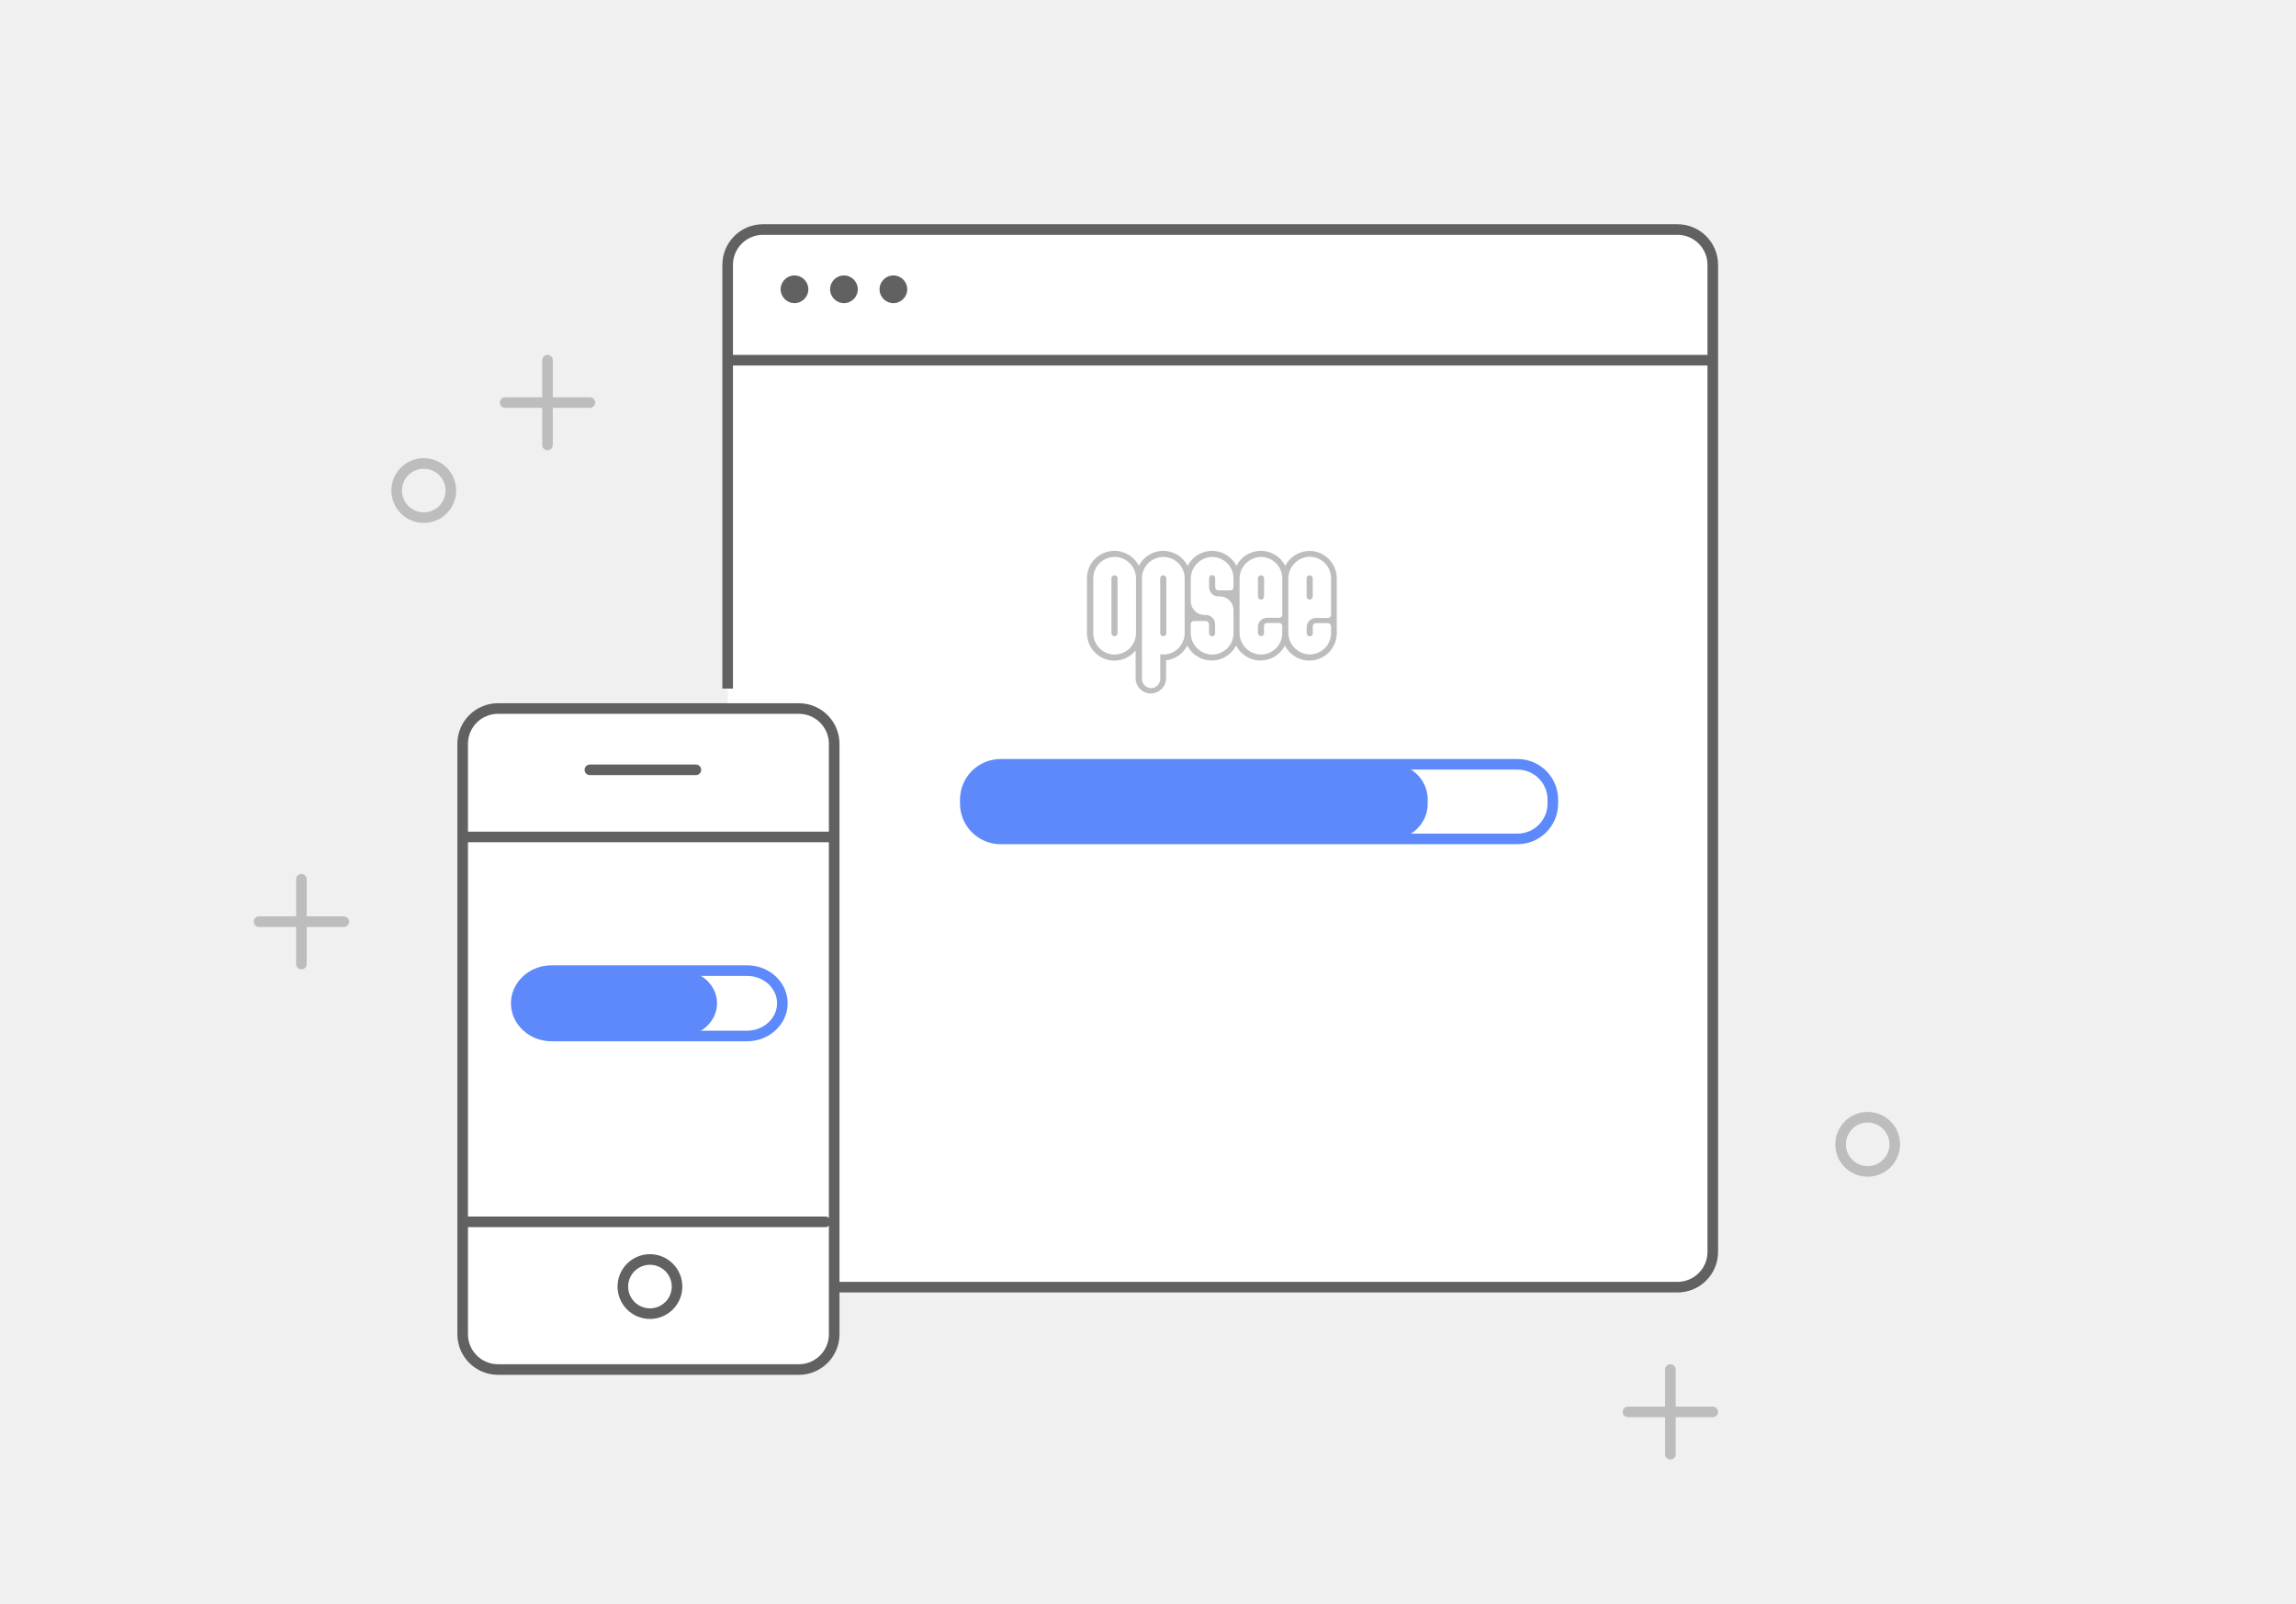
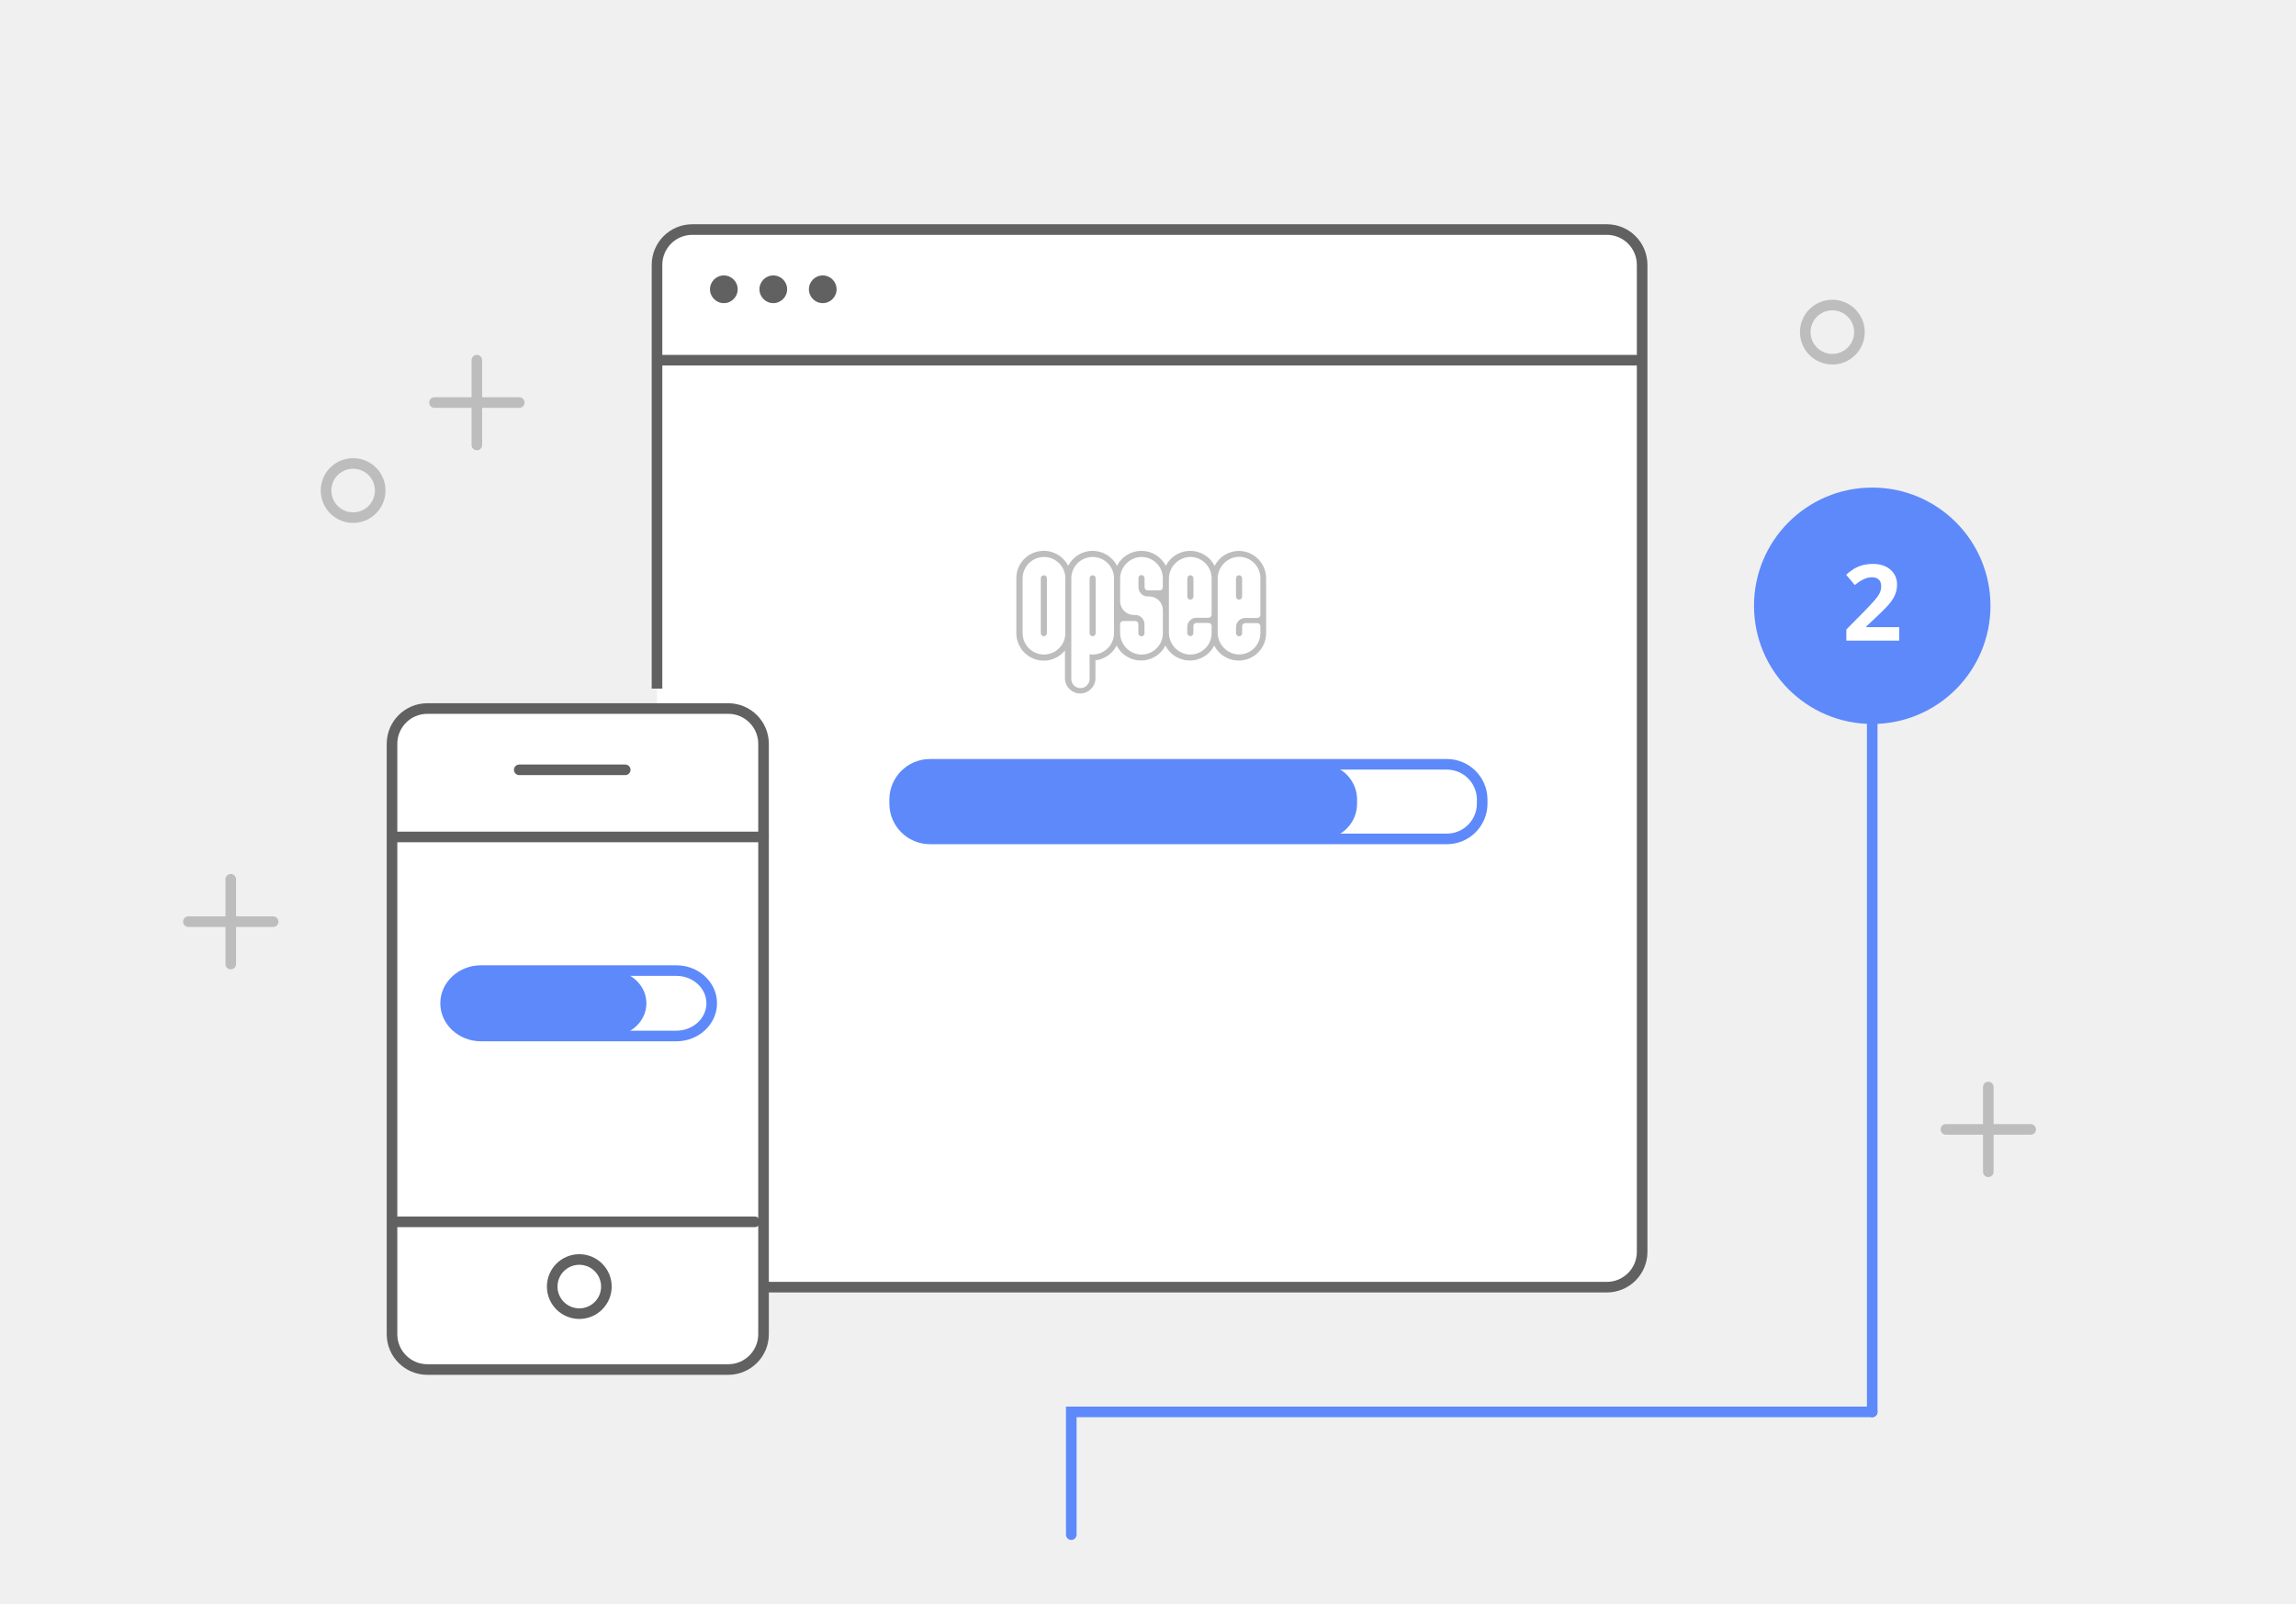
<svg xmlns="http://www.w3.org/2000/svg" id="Layer_2" data-name="Layer 2" viewBox="0 0 650 454">
  <g id="browser">
-     <path d="M206,195V75a10,10,0,0,1,10-10H474.89a10,10,0,0,1,10,10V354.5a10,10,0,0,1-10,10H206" style="fill:#fff" />
-     <path d="M206,195V75a10,10,0,0,1,10-10H474.89a10,10,0,0,1,10,10V354.5a10,10,0,0,1-10,10H206" style="fill:none;stroke:#616161;stroke-miterlimit:10;stroke-width:3px" />
-     <line x1="206" y1="102" x2="484.89" y2="102" style="fill:#fff;stroke:#616161;stroke-miterlimit:10;stroke-width:3px" />
+     <path d="M186,195V75a10,10,0,0,1,10-10H454.89a10,10,0,0,1,10,10V354.5a10,10,0,0,1-10,10H186" style="fill:#fff" />
+     <path d="M186,195V75a10,10,0,0,1,10-10H454.89a10,10,0,0,1,10,10V354.5a10,10,0,0,1-10,10H186" style="fill:none;stroke:#616161;stroke-miterlimit:10;stroke-width:3px" />
+     <line x1="186" y1="102" x2="464.89" y2="102" style="fill:#fff;stroke:#616161;stroke-miterlimit:10;stroke-width:3px" />
    <g id="browser-fill-bar">
-       <rect x="273.28" y="216.44" width="130.91" height="21.12" rx="10" ry="10" style="fill:#5d89fb" />
+       <rect x="253.28" y="216.44" width="130.91" height="21.12" rx="10" ry="10" style="fill:#5d89fb" />
    </g>
    <g id="browser-fill-stroke">
-       <rect x="273.28" y="216.44" width="166.33" height="21.12" rx="10" ry="10" style="fill:none;stroke:#5d89fb;stroke-linecap:round;stroke-miterlimit:10;stroke-width:3px" />
+       <rect x="253.28" y="216.44" width="166.33" height="21.12" rx="10" ry="10" style="fill:none;stroke:#5d89fb;stroke-linecap:round;stroke-miterlimit:10;stroke-width:3px" />
    </g>
    <g id="pips">
-       <circle cx="224.92" cy="81.92" r="3.92" style="fill:#616161" />
-       <circle cx="238.92" cy="81.92" r="3.92" style="fill:#616161" />
-       <circle cx="252.92" cy="81.92" r="3.92" style="fill:#616161" />
+       <circle cx="204.92" cy="81.92" r="3.92" style="fill:#616161" />
+       <circle cx="218.92" cy="81.92" r="3.92" style="fill:#616161" />
+       <circle cx="232.92" cy="81.92" r="3.92" style="fill:#616161" />
    </g>
  </g>
  <g id="phone">
-     <rect x="130.98" y="200.64" width="105.18" height="187.18" rx="10" ry="10" style="fill:#fff" />
-     <rect x="130.98" y="200.64" width="105.18" height="187.18" rx="10" ry="10" style="fill:none;stroke:#616161;stroke-linecap:round;stroke-miterlimit:10;stroke-width:3px" />
-     <line x1="131.98" y1="237" x2="236.15" y2="237" style="fill:none;stroke:#616161;stroke-linecap:round;stroke-miterlimit:10;stroke-width:3px" />
-     <line x1="167" y1="218" x2="197" y2="218" style="fill:none;stroke:#616161;stroke-linecap:round;stroke-miterlimit:10;stroke-width:3px" />
-     <line x1="131.98" y1="346" x2="233.67" y2="346" style="fill:none;stroke:#616161;stroke-linecap:round;stroke-miterlimit:10;stroke-width:3px" />
-     <circle cx="184" cy="364.33" r="7.67" style="fill:#fff;stroke:#616161;stroke-linecap:round;stroke-miterlimit:10;stroke-width:3px" />
+     <rect x="110.98" y="200.64" width="105.18" height="187.18" rx="10" ry="10" style="fill:#fff" />
+     <rect x="110.98" y="200.64" width="105.18" height="187.18" rx="10" ry="10" style="fill:none;stroke:#616161;stroke-linecap:round;stroke-miterlimit:10;stroke-width:3px" />
+     <line x1="111.98" y1="237" x2="216.15" y2="237" style="fill:none;stroke:#616161;stroke-linecap:round;stroke-miterlimit:10;stroke-width:3px" />
+     <line x1="147" y1="218" x2="177" y2="218" style="fill:none;stroke:#616161;stroke-linecap:round;stroke-miterlimit:10;stroke-width:3px" />
+     <line x1="111.98" y1="346" x2="213.67" y2="346" style="fill:none;stroke:#616161;stroke-linecap:round;stroke-miterlimit:10;stroke-width:3px" />
+     <circle cx="164" cy="364.33" r="7.67" style="fill:#fff;stroke:#616161;stroke-linecap:round;stroke-miterlimit:10;stroke-width:3px" />
    <g id="phone-fill-bar">
-       <path d="M203,284.11c0,5.1-4.5,9.26-10,9.26H156.15c-5.5,0-10-4.17-10-9.26s4.5-9.26,10-9.26H193C198.47,274.85,203,279,203,284.11Z" style="fill:#5d89fb" />
+       <path d="M183,284.11c0,5.1-4.5,9.26-10,9.26H136.15c-5.5,0-10-4.17-10-9.26s4.5-9.26,10-9.26H173C178.47,274.85,183,279,183,284.11Z" style="fill:#5d89fb" />
    </g>
    <g id="phone-fill-stroke">
-       <path d="M221.49,284.11c0,5.1-4.5,9.26-10,9.26H156.15c-5.5,0-10-4.17-10-9.26s4.5-9.26,10-9.26h55.33C217,274.85,221.49,279,221.49,284.11Z" style="fill:none;stroke:#5d89fb;stroke-linecap:round;stroke-miterlimit:10;stroke-width:3px" />
+       <path d="M201.49,284.11c0,5.1-4.5,9.26-10,9.26H136.15c-5.5,0-10-4.17-10-9.26s4.5-9.26,10-9.26h55.33C197,274.85,201.49,279,201.49,284.11Z" style="fill:none;stroke:#5d89fb;stroke-linecap:round;stroke-miterlimit:10;stroke-width:3px" />
    </g>
  </g>
  <g id="sparkles">
-     <line x1="155" y1="102" x2="155" y2="126" style="fill:none;stroke:#bdbdbd;stroke-linecap:round;stroke-miterlimit:10;stroke-width:3px" />
-     <line x1="143" y1="114" x2="167" y2="114" style="fill:none;stroke:#bdbdbd;stroke-linecap:round;stroke-miterlimit:10;stroke-width:3px" />
-     <line x1="85.33" y1="249" x2="85.33" y2="273" style="fill:none;stroke:#bdbdbd;stroke-linecap:round;stroke-miterlimit:10;stroke-width:3px" />
-     <line x1="73.33" y1="261" x2="97.33" y2="261" style="fill:none;stroke:#bdbdbd;stroke-linecap:round;stroke-miterlimit:10;stroke-width:3px" />
-     <circle cx="119.97" cy="138.91" r="7.67" style="fill:none;stroke:#bdbdbd;stroke-linecap:round;stroke-miterlimit:10;stroke-width:3px" />
-     <line x1="472.89" y1="387.82" x2="472.89" y2="411.82" style="fill:none;stroke:#bdbdbd;stroke-linecap:round;stroke-miterlimit:10;stroke-width:3px" />
-     <line x1="460.89" y1="399.82" x2="484.89" y2="399.82" style="fill:none;stroke:#bdbdbd;stroke-linecap:round;stroke-miterlimit:10;stroke-width:3px" />
-     <circle cx="528.74" cy="324.05" r="7.67" style="fill:none;stroke:#bdbdbd;stroke-linecap:round;stroke-miterlimit:10;stroke-width:3px" />
+     <line x1="135" y1="102" x2="135" y2="126" style="fill:none;stroke:#bdbdbd;stroke-linecap:round;stroke-miterlimit:10;stroke-width:3px" />
+     <line x1="123" y1="114" x2="147" y2="114" style="fill:none;stroke:#bdbdbd;stroke-linecap:round;stroke-miterlimit:10;stroke-width:3px" />
+     <line x1="65.33" y1="249" x2="65.33" y2="273" style="fill:none;stroke:#bdbdbd;stroke-linecap:round;stroke-miterlimit:10;stroke-width:3px" />
+     <line x1="53.33" y1="261" x2="77.33" y2="261" style="fill:none;stroke:#bdbdbd;stroke-linecap:round;stroke-miterlimit:10;stroke-width:3px" />
+     <circle cx="99.97" cy="138.91" r="7.67" style="fill:none;stroke:#bdbdbd;stroke-linecap:round;stroke-miterlimit:10;stroke-width:3px" />
+     <line x1="562.89" y1="307.82" x2="562.89" y2="331.82" style="fill:none;stroke:#bdbdbd;stroke-linecap:round;stroke-miterlimit:10;stroke-width:3px" />
+     <line x1="550.89" y1="319.82" x2="574.89" y2="319.82" style="fill:none;stroke:#bdbdbd;stroke-linecap:round;stroke-miterlimit:10;stroke-width:3px" />
+     <circle cx="518.74" cy="94.05" r="7.67" style="fill:none;stroke:#bdbdbd;stroke-linecap:round;stroke-miterlimit:10;stroke-width:3px" />
  </g>
  <g id="logo">
-     <path d="M357,169.81a0.87,0.87,0,0,0,.86-0.86v-5.18a0.86,0.86,0,1,0-1.73,0v5.18A0.87,0.87,0,0,0,357,169.81Z" style="fill:#bdbdbd" />
-     <path d="M370.77,162.9a0.87,0.87,0,0,0-.86.86v5.18a0.86,0.86,0,0,0,1.73,0v-5.18A0.87,0.87,0,0,0,370.77,162.9Z" style="fill:#bdbdbd" />
-     <path d="M370.77,156a7.77,7.77,0,0,0-6.91,4.23,7.75,7.75,0,0,0-13.82,0,7.75,7.75,0,0,0-13.82,0,7.75,7.75,0,0,0-13.82,0,7.76,7.76,0,0,0-14.68,3.54v15.54a7.79,7.79,0,0,0,7.77,7.77,7.7,7.7,0,0,0,6-2.89v8.07a4.32,4.32,0,0,0,8.63,0V187a7.76,7.76,0,0,0,6-4.19,7.75,7.75,0,0,0,13.82,0,7.75,7.75,0,0,0,13.82,0,7.76,7.76,0,0,0,14.68-3.54V163.77A7.79,7.79,0,0,0,370.77,156Zm-55.26,29.36a6.06,6.06,0,0,1-6-6V163.77a6,6,0,1,1,12.09,0h0v15.54h0A6.06,6.06,0,0,1,315.51,185.35Zm13.82,0a5.85,5.85,0,0,1-.86-0.09v7a2.59,2.59,0,1,1-5.18,0V163.77a6,6,0,1,1,12.09,0h0v15.54h0A6.06,6.06,0,0,1,329.32,185.35Zm13.51,0a6.19,6.19,0,0,1-5.74-6.22v-2.42a0.87,0.87,0,0,1,.86-0.86h3.45a0.87,0.87,0,0,1,.86.86v2.55a0.92,0.92,0,0,0,.73.91,0.85,0.85,0,0,0,1-.86v-2.59a2.6,2.6,0,0,0-2.59-2.59H341a3.87,3.87,0,0,1-3.89-3.89v-6.3a6.19,6.19,0,0,1,5.74-6.22,6.05,6.05,0,0,1,6.35,6h0v2.59a0.87,0.87,0,0,1-.86.86h-3.45a0.87,0.87,0,0,1-.86-0.86v-2.55a0.92,0.92,0,0,0-.73-0.91,0.85,0.85,0,0,0-1,.86v2.59a2.6,2.6,0,0,0,2.59,2.59h0.43a3.87,3.87,0,0,1,3.89,3.89v6.48h0A6.05,6.05,0,0,1,342.83,185.35Zm13.82,0a6.19,6.19,0,0,1-5.74-6.22v-15.2a6.19,6.19,0,0,1,5.74-6.22,6.05,6.05,0,0,1,6.35,6h0v10.36a0.87,0.87,0,0,1-.86.86h-3.45a2.6,2.6,0,0,0-2.59,2.59v1.68a0.92,0.92,0,0,0,.73.91,0.85,0.85,0,0,0,1-.86v-2a0.87,0.87,0,0,1,.86-0.86h3.45a0.87,0.87,0,0,1,.86.86v2h0A6.05,6.05,0,0,1,356.65,185.35Zm20.16-11.22a0.87,0.87,0,0,1-.86.86h-3.45a2.6,2.6,0,0,0-2.59,2.59v1.68a0.92,0.92,0,0,0,.73.91,0.85,0.85,0,0,0,1-.86v-2a0.87,0.87,0,0,1,.86-0.86h3.45a0.87,0.87,0,0,1,.86.86v2a6.05,6.05,0,0,1-6.35,6,6.19,6.19,0,0,1-5.74-6.22v-15.2a6.19,6.19,0,0,1,5.74-6.22,6.05,6.05,0,0,1,6.35,6v10.36Z" style="fill:#bdbdbd" />
-     <path d="M329.32,162.9a0.87,0.87,0,0,0-.86.86v15.54a0.86,0.86,0,1,0,1.73,0V163.77A0.87,0.87,0,0,0,329.32,162.9Z" style="fill:#bdbdbd" />
-     <path d="M315.51,162.9a0.87,0.87,0,0,0-.86.86v15.54a0.86,0.86,0,0,0,1.73,0V163.77A0.87,0.87,0,0,0,315.51,162.9Z" style="fill:#bdbdbd" />
+     <path d="M337,169.81a0.87,0.87,0,0,0,.86-0.86v-5.18a0.86,0.86,0,0,0-1.73,0v5.18A0.87,0.87,0,0,0,337,169.81Z" style="fill:#bdbdbd" />
+     <path d="M350.77,162.9a0.87,0.87,0,0,0-.86.86v5.18a0.86,0.86,0,0,0,1.73,0v-5.18A0.87,0.87,0,0,0,350.77,162.9Z" style="fill:#bdbdbd" />
+     <path d="M350.77,156a7.77,7.77,0,0,0-6.91,4.23,7.75,7.75,0,0,0-13.82,0,7.75,7.75,0,0,0-13.82,0,7.75,7.75,0,0,0-13.82,0,7.76,7.76,0,0,0-14.68,3.54v15.54a7.79,7.79,0,0,0,7.77,7.77,7.7,7.7,0,0,0,6-2.89v8.07a4.32,4.32,0,0,0,8.63,0V187a7.76,7.76,0,0,0,6-4.19,7.75,7.75,0,0,0,13.82,0,7.75,7.75,0,0,0,13.82,0,7.76,7.76,0,0,0,14.68-3.54V163.77A7.79,7.79,0,0,0,350.77,156Zm-55.26,29.36a6.06,6.06,0,0,1-6-6V163.77a6,6,0,1,1,12.09,0h0v15.54h0A6.06,6.06,0,0,1,295.51,185.35Zm13.82,0a5.85,5.85,0,0,1-.86-0.09v7a2.59,2.59,0,1,1-5.18,0V163.77a6,6,0,1,1,12.09,0h0v15.54h0A6.06,6.06,0,0,1,309.32,185.35Zm13.51,0a6.19,6.19,0,0,1-5.74-6.22v-2.42a0.87,0.87,0,0,1,.86-0.86h3.45a0.87,0.87,0,0,1,.86.86v2.55a0.92,0.92,0,0,0,.73.91,0.85,0.85,0,0,0,1-.86v-2.59a2.6,2.6,0,0,0-2.59-2.59H321a3.87,3.87,0,0,1-3.89-3.89v-6.3a6.19,6.19,0,0,1,5.74-6.22,6.05,6.05,0,0,1,6.35,6h0v2.59a0.87,0.87,0,0,1-.86.86h-3.45a0.87,0.87,0,0,1-.86-0.86v-2.55a0.92,0.92,0,0,0-.73-0.91,0.85,0.85,0,0,0-1,.86v2.59a2.6,2.6,0,0,0,2.59,2.59h0.43a3.87,3.87,0,0,1,3.89,3.89v6.48h0A6.05,6.05,0,0,1,322.83,185.35Zm13.82,0a6.19,6.19,0,0,1-5.74-6.22v-15.2a6.19,6.19,0,0,1,5.74-6.22,6.05,6.05,0,0,1,6.35,6h0v10.36a0.87,0.87,0,0,1-.86.86h-3.45a2.6,2.6,0,0,0-2.59,2.59v1.68a0.92,0.92,0,0,0,.73.91,0.85,0.85,0,0,0,1-.86v-2a0.87,0.87,0,0,1,.86-0.86h3.45a0.87,0.87,0,0,1,.86.86v2h0A6.05,6.05,0,0,1,336.65,185.35Zm20.16-11.22a0.87,0.87,0,0,1-.86.86h-3.45a2.6,2.6,0,0,0-2.59,2.59v1.68a0.92,0.92,0,0,0,.73.91,0.85,0.85,0,0,0,1-.86v-2a0.87,0.87,0,0,1,.86-0.86h3.45a0.87,0.87,0,0,1,.86.86v2a6.05,6.05,0,0,1-6.35,6,6.19,6.19,0,0,1-5.74-6.22v-15.2a6.19,6.19,0,0,1,5.74-6.22,6.05,6.05,0,0,1,6.35,6v10.36Z" style="fill:#bdbdbd" />
+     <path d="M309.32,162.9a0.87,0.87,0,0,0-.86.86v15.54a0.86,0.86,0,1,0,1.73,0V163.77A0.87,0.87,0,0,0,309.32,162.9Z" style="fill:#bdbdbd" />
+     <path d="M295.51,162.9a0.87,0.87,0,0,0-.86.86v15.54a0.86,0.86,0,0,0,1.73,0V163.77A0.87,0.87,0,0,0,295.51,162.9Z" style="fill:#bdbdbd" />
  </g>
+   <circle cx="530.03" cy="171.54" r="33.47" style="fill:#5d89fb" />
+   <text transform="translate(521.5 181.41)" style="font-size:30px;fill:#fff;font-family:Geogrotesque;font-weight:700">2</text>
+   <line x1="530.03" y1="205" x2="530.03" y2="399.82" style="fill:none;stroke:#5d89fb;stroke-linecap:round;stroke-miterlimit:10;stroke-width:3px" />
+   <path d="M530,399.82H303.28v34.76" style="fill:none;stroke:#5d89fb;stroke-linecap:round;stroke-miterlimit:10;stroke-width:3px" />
</svg>
